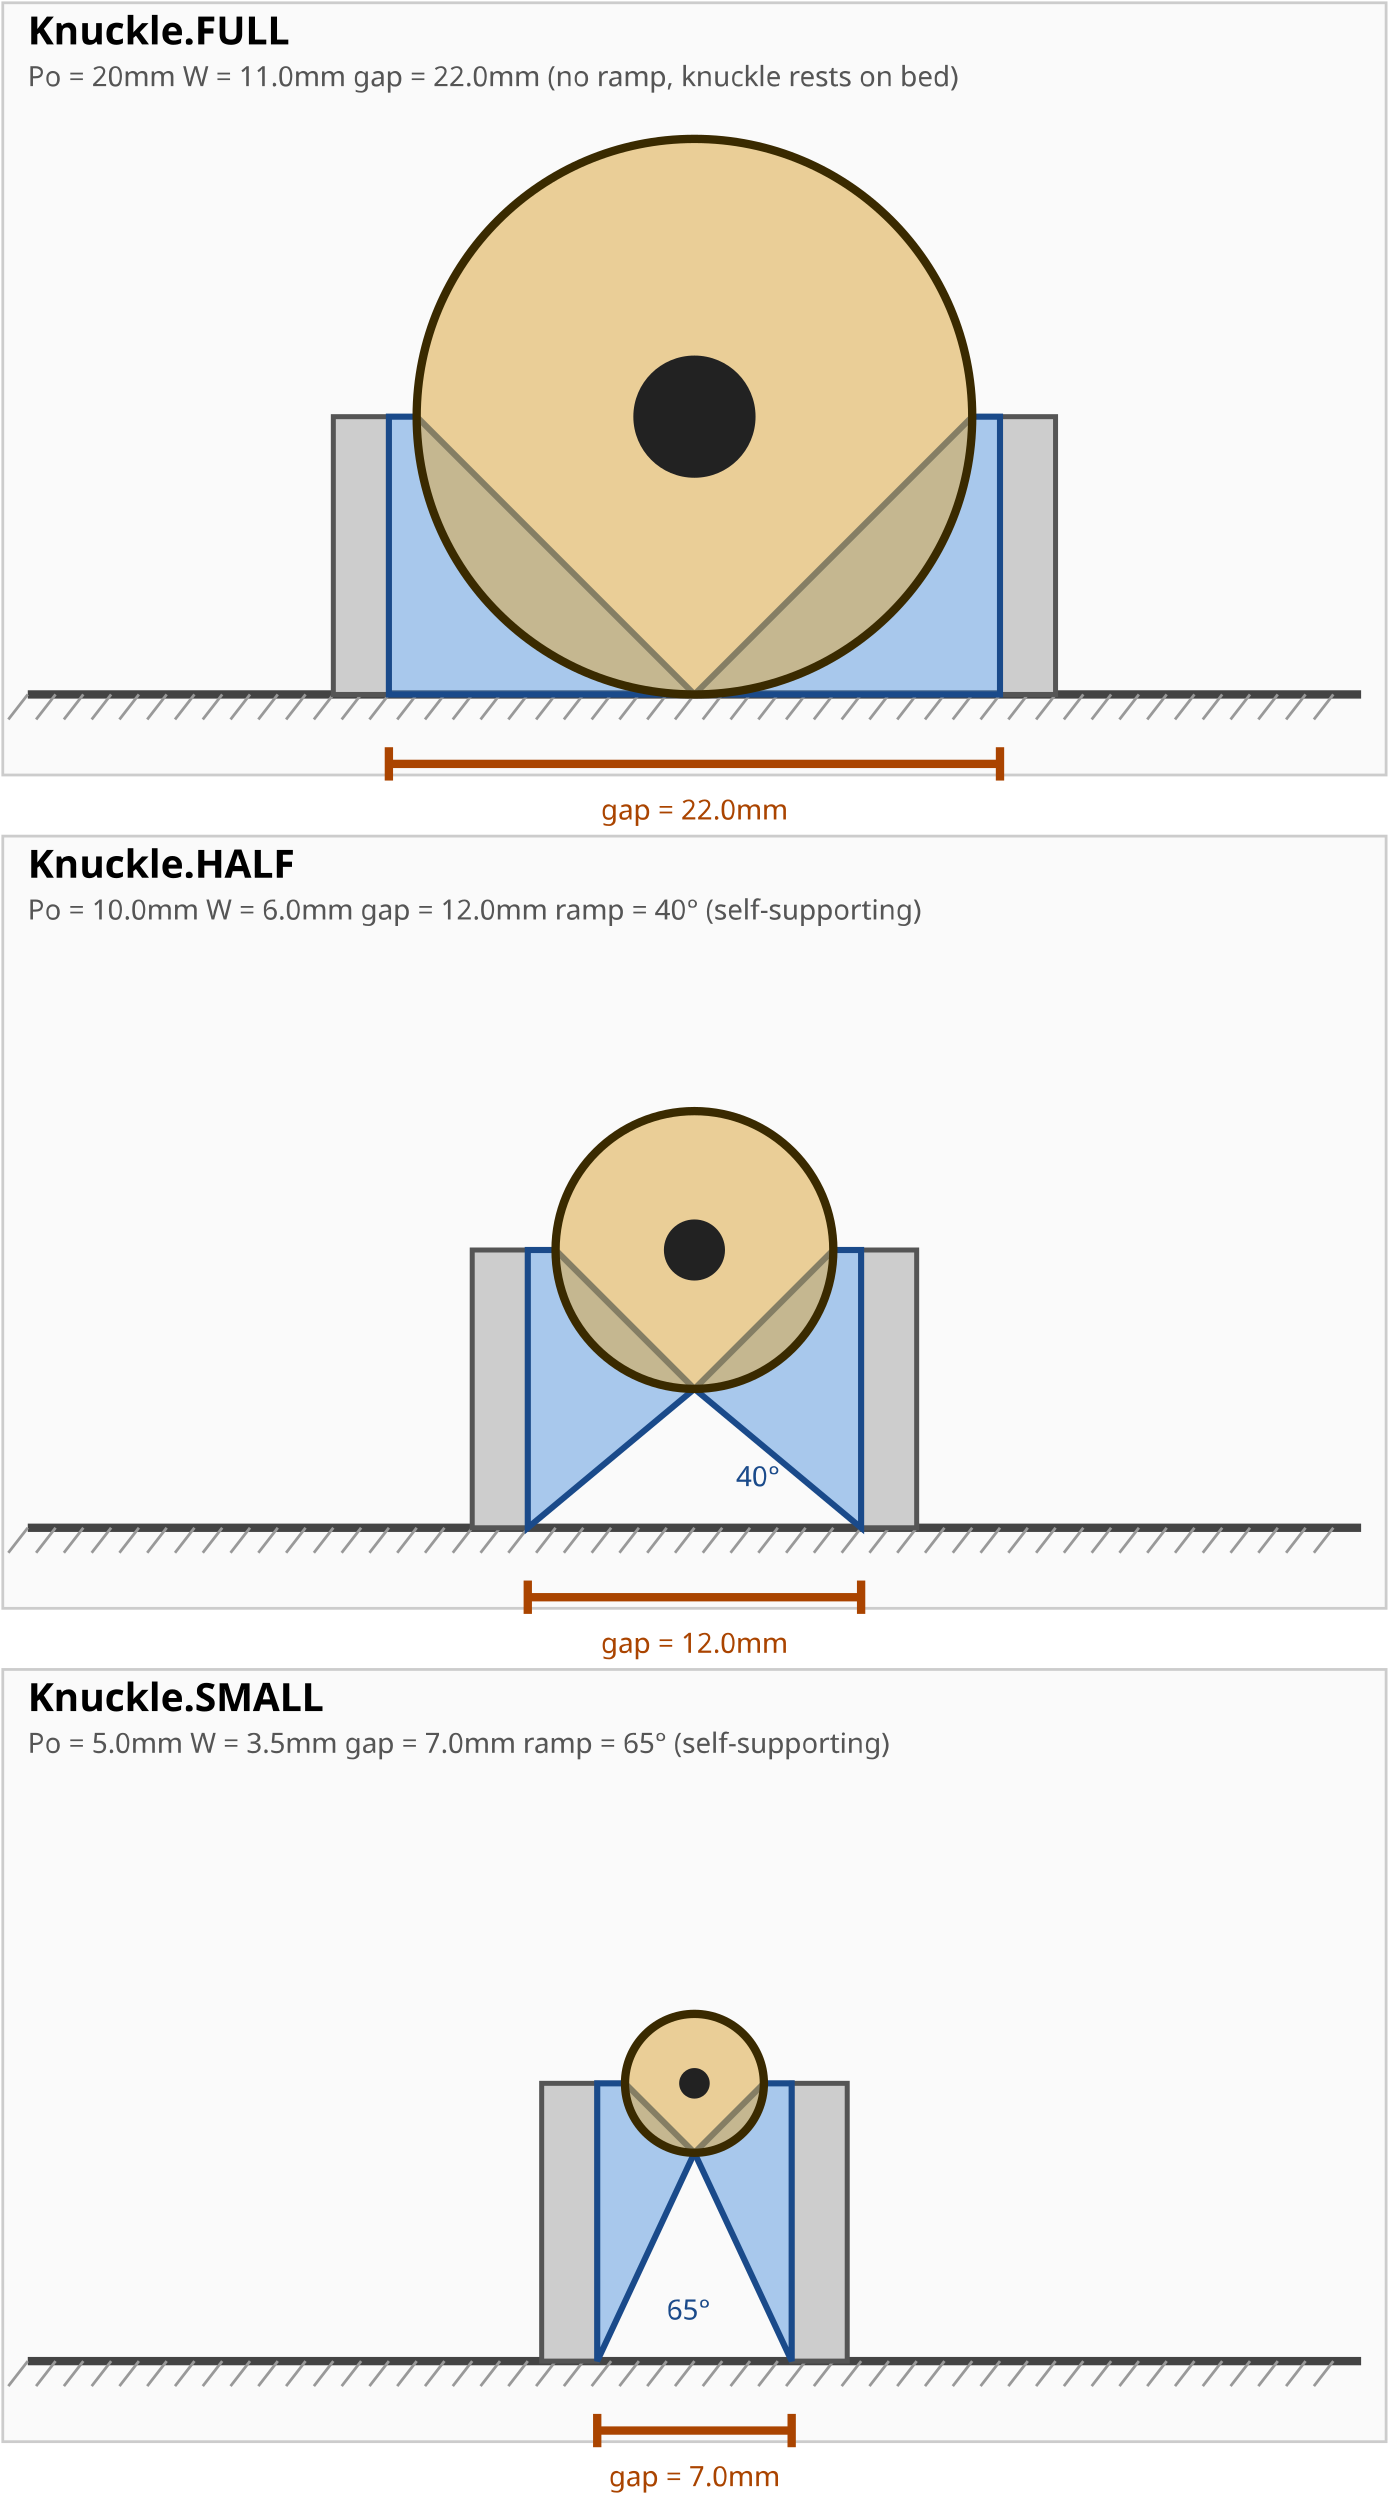
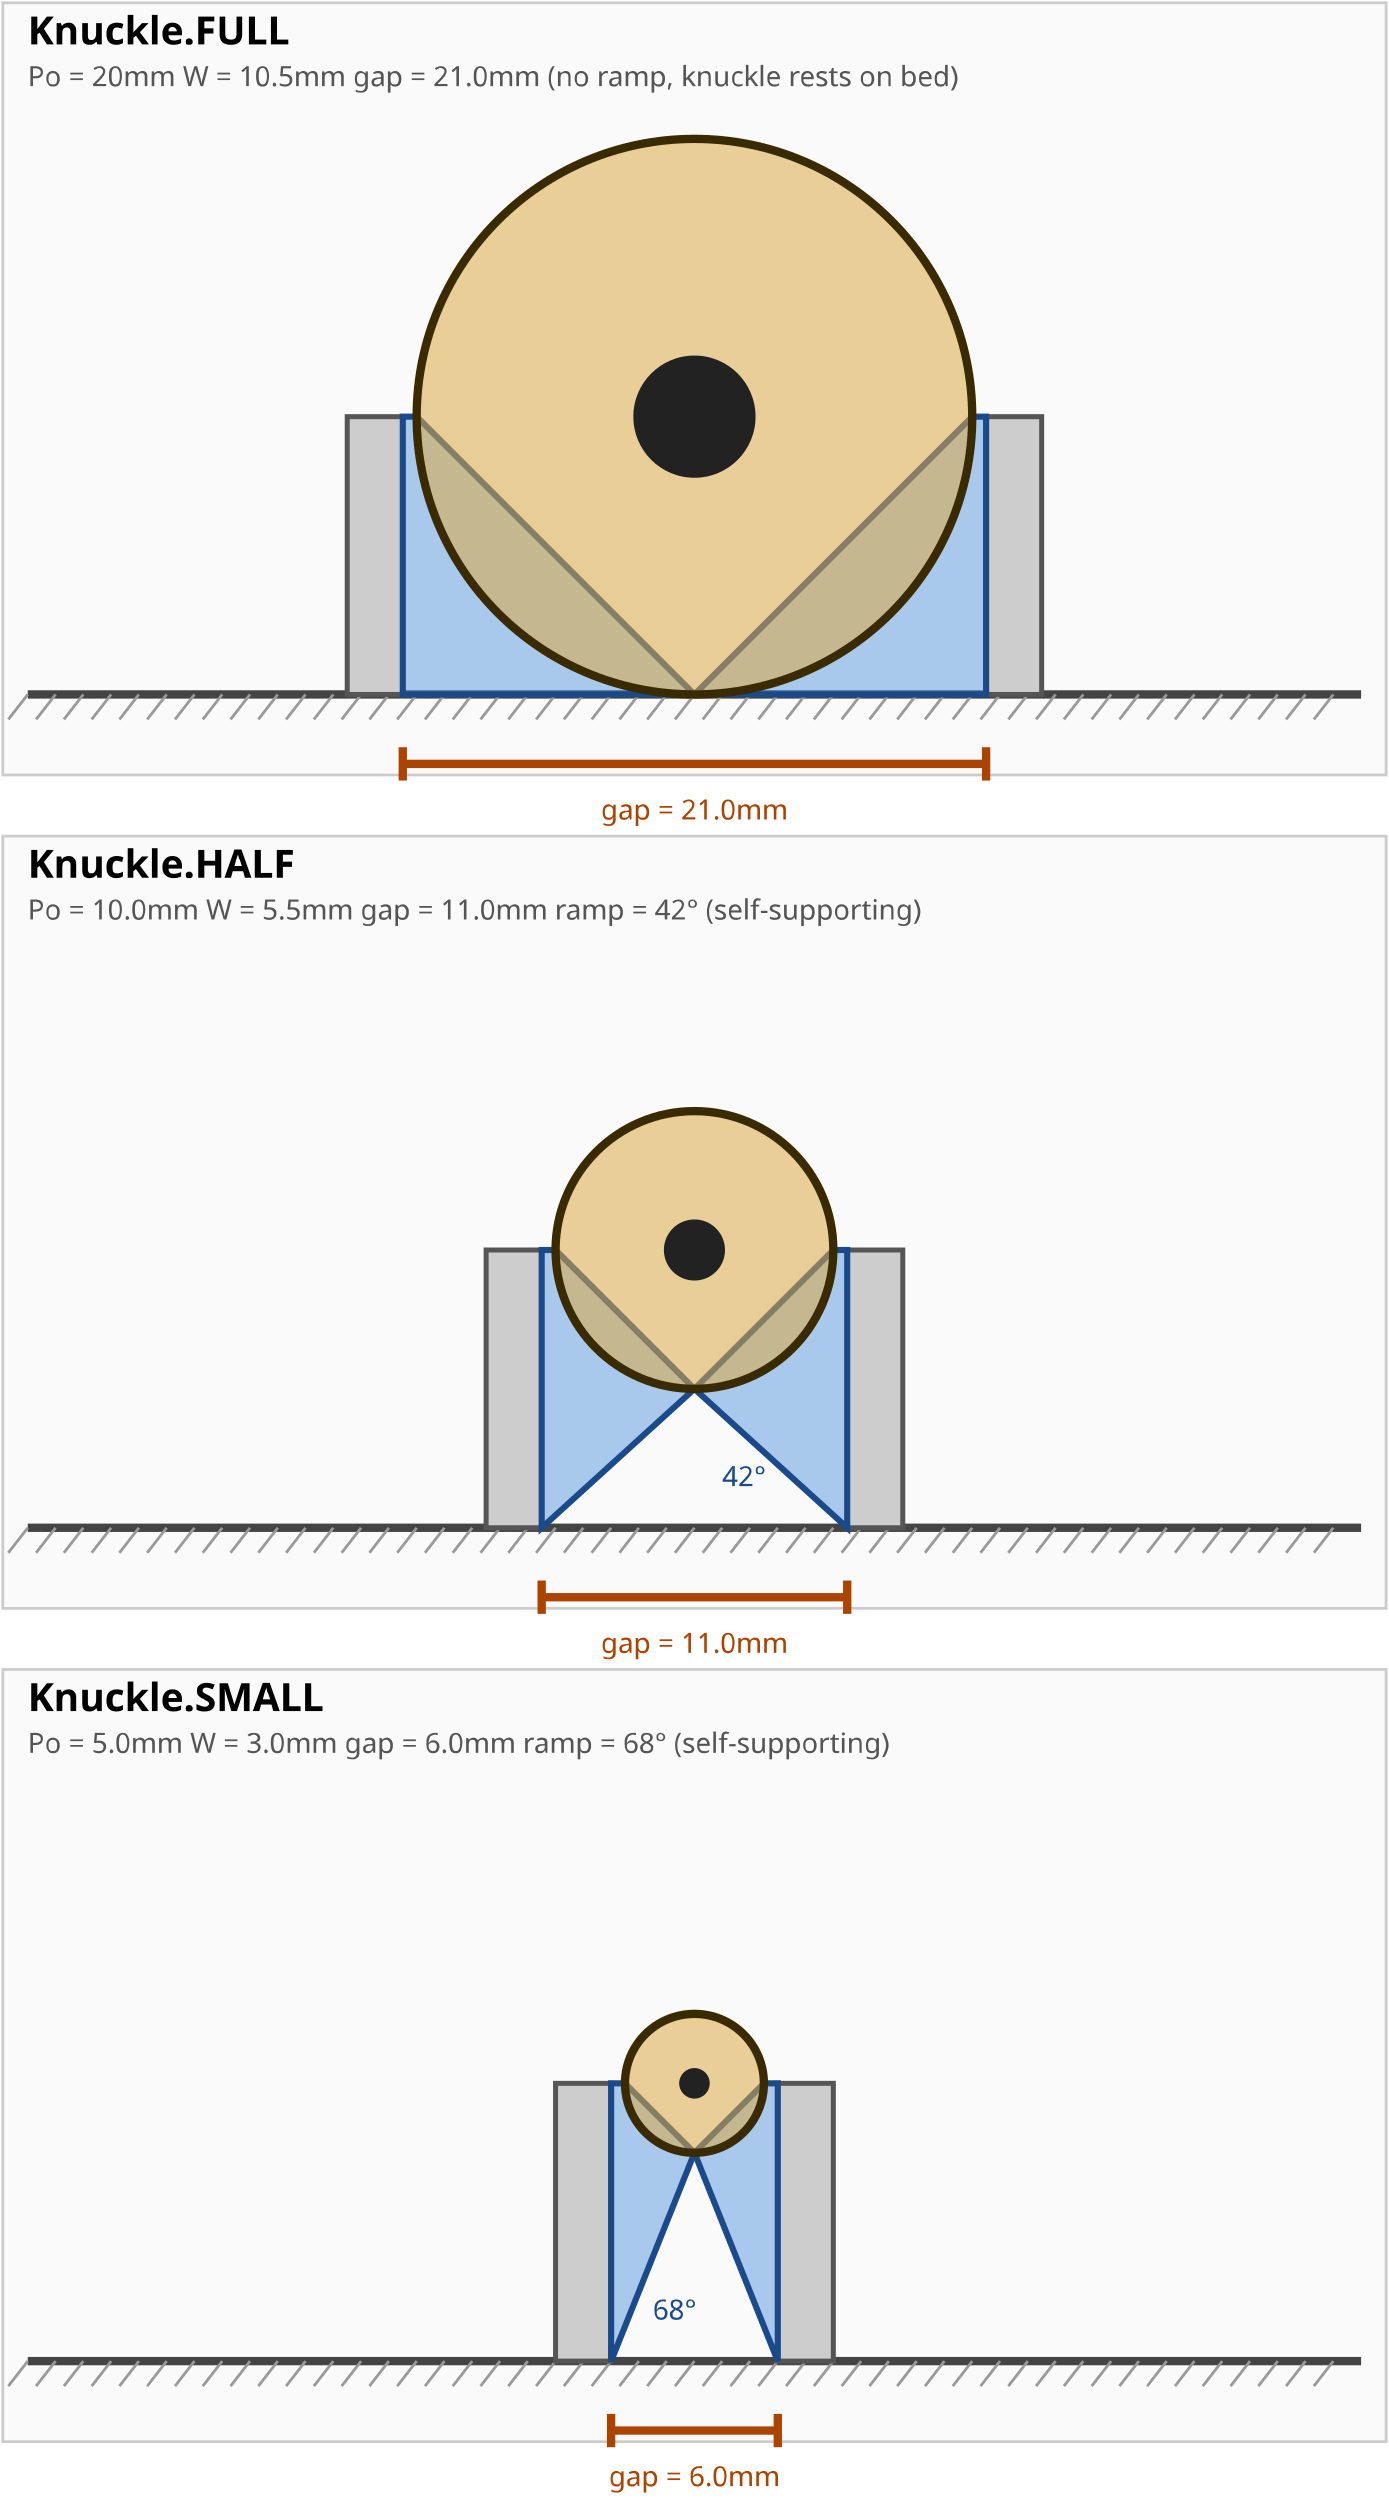
<svg xmlns="http://www.w3.org/2000/svg" viewBox="0 0 50 90" width="1100" height="1980">
  <g>
    <rect x="0.1" y="0.10" width="49.80" height="27.80" fill="#fafafa" stroke="#ccc" stroke-width="0.1" />
    <line x1="1" y1="25.00" x2="49" y2="25.00" stroke="#444" stroke-width="0.3" />
    <line x1="1" y1="25.00" x2="0.30" y2="25.90" stroke="#999" stroke-width="0.1" />
    <line x1="2" y1="25.00" x2="1.30" y2="25.90" stroke="#999" stroke-width="0.1" />
    <line x1="3" y1="25.00" x2="2.30" y2="25.90" stroke="#999" stroke-width="0.1" />
    <line x1="4" y1="25.00" x2="3.30" y2="25.90" stroke="#999" stroke-width="0.1" />
    <line x1="5" y1="25.00" x2="4.30" y2="25.90" stroke="#999" stroke-width="0.1" />
    <line x1="6" y1="25.00" x2="5.30" y2="25.90" stroke="#999" stroke-width="0.1" />
    <line x1="7" y1="25.00" x2="6.30" y2="25.90" stroke="#999" stroke-width="0.1" />
    <line x1="8" y1="25.00" x2="7.30" y2="25.90" stroke="#999" stroke-width="0.1" />
    <line x1="9" y1="25.00" x2="8.30" y2="25.90" stroke="#999" stroke-width="0.1" />
    <line x1="10" y1="25.00" x2="9.30" y2="25.90" stroke="#999" stroke-width="0.1" />
    <line x1="11" y1="25.00" x2="10.30" y2="25.90" stroke="#999" stroke-width="0.1" />
    <line x1="12" y1="25.00" x2="11.30" y2="25.90" stroke="#999" stroke-width="0.1" />
    <line x1="13" y1="25.00" x2="12.30" y2="25.90" stroke="#999" stroke-width="0.1" />
    <line x1="14" y1="25.00" x2="13.30" y2="25.90" stroke="#999" stroke-width="0.1" />
    <line x1="15" y1="25.00" x2="14.30" y2="25.90" stroke="#999" stroke-width="0.1" />
    <line x1="16" y1="25.00" x2="15.30" y2="25.90" stroke="#999" stroke-width="0.1" />
    <line x1="17" y1="25.00" x2="16.30" y2="25.90" stroke="#999" stroke-width="0.1" />
    <line x1="18" y1="25.00" x2="17.30" y2="25.90" stroke="#999" stroke-width="0.1" />
    <line x1="19" y1="25.00" x2="18.30" y2="25.90" stroke="#999" stroke-width="0.1" />
    <line x1="20" y1="25.00" x2="19.30" y2="25.90" stroke="#999" stroke-width="0.1" />
    <line x1="21" y1="25.00" x2="20.30" y2="25.90" stroke="#999" stroke-width="0.1" />
    <line x1="22" y1="25.00" x2="21.30" y2="25.90" stroke="#999" stroke-width="0.1" />
    <line x1="23" y1="25.00" x2="22.30" y2="25.90" stroke="#999" stroke-width="0.1" />
    <line x1="24" y1="25.00" x2="23.30" y2="25.90" stroke="#999" stroke-width="0.1" />
    <line x1="25" y1="25.00" x2="24.30" y2="25.90" stroke="#999" stroke-width="0.1" />
    <line x1="26" y1="25.00" x2="25.30" y2="25.90" stroke="#999" stroke-width="0.1" />
    <line x1="27" y1="25.00" x2="26.30" y2="25.90" stroke="#999" stroke-width="0.1" />
    <line x1="28" y1="25.00" x2="27.30" y2="25.90" stroke="#999" stroke-width="0.1" />
    <line x1="29" y1="25.00" x2="28.30" y2="25.90" stroke="#999" stroke-width="0.1" />
    <line x1="30" y1="25.00" x2="29.30" y2="25.90" stroke="#999" stroke-width="0.1" />
    <line x1="31" y1="25.00" x2="30.30" y2="25.90" stroke="#999" stroke-width="0.1" />
    <line x1="32" y1="25.00" x2="31.30" y2="25.90" stroke="#999" stroke-width="0.1" />
    <line x1="33" y1="25.00" x2="32.30" y2="25.90" stroke="#999" stroke-width="0.1" />
    <line x1="34" y1="25.00" x2="33.30" y2="25.90" stroke="#999" stroke-width="0.1" />
    <line x1="35" y1="25.00" x2="34.30" y2="25.90" stroke="#999" stroke-width="0.1" />
    <line x1="36" y1="25.00" x2="35.30" y2="25.90" stroke="#999" stroke-width="0.1" />
    <line x1="37" y1="25.00" x2="36.30" y2="25.90" stroke="#999" stroke-width="0.1" />
    <line x1="38" y1="25.00" x2="37.30" y2="25.90" stroke="#999" stroke-width="0.1" />
    <line x1="39" y1="25.00" x2="38.30" y2="25.90" stroke="#999" stroke-width="0.1" />
    <line x1="40" y1="25.00" x2="39.30" y2="25.90" stroke="#999" stroke-width="0.1" />
    <line x1="41" y1="25.00" x2="40.30" y2="25.90" stroke="#999" stroke-width="0.1" />
    <line x1="42" y1="25.00" x2="41.30" y2="25.90" stroke="#999" stroke-width="0.1" />
    <line x1="43" y1="25.00" x2="42.30" y2="25.90" stroke="#999" stroke-width="0.1" />
    <line x1="44" y1="25.00" x2="43.30" y2="25.90" stroke="#999" stroke-width="0.1" />
    <line x1="45" y1="25.00" x2="44.30" y2="25.90" stroke="#999" stroke-width="0.1" />
    <line x1="46" y1="25.00" x2="45.30" y2="25.90" stroke="#999" stroke-width="0.1" />
    <line x1="47" y1="25.00" x2="46.30" y2="25.90" stroke="#999" stroke-width="0.1" />
    <line x1="48" y1="25.00" x2="47.30" y2="25.90" stroke="#999" stroke-width="0.1" />
-     <rect x="36.00" y="15.00" width="2" height="10" fill="#cdcdcd" stroke="#555" stroke-width="0.18" />
-     <rect x="12.00" y="15.00" width="2" height="10" fill="#cdcdcd" stroke="#555" stroke-width="0.18" />
-     <polygon points="35.00,15.00 36.00,15.00 36.00,25.00 25.00,25.00" fill="rgba(70,140,220,0.45)" stroke="#1a4a8a" stroke-width="0.22" />
-     <polygon points="15.00,15.00 14.00,15.00 14.00,25.00 25.00,25.00" fill="rgba(70,140,220,0.45)" stroke="#1a4a8a" stroke-width="0.22" />
+     <rect x="35.50" y="15.00" width="2" height="10" fill="#cdcdcd" stroke="#555" stroke-width="0.18" />
+     <rect x="12.50" y="15.00" width="2" height="10" fill="#cdcdcd" stroke="#555" stroke-width="0.18" />
+     <polygon points="35.00,15.00 35.50,15.00 35.50,25.00 25.00,25.00" fill="rgba(70,140,220,0.45)" stroke="#1a4a8a" stroke-width="0.22" />
+     <polygon points="15.00,15.00 14.50,15.00 14.50,25.00 25.00,25.00" fill="rgba(70,140,220,0.45)" stroke="#1a4a8a" stroke-width="0.22" />
    <circle cx="25.00" cy="15.00" r="10.00" fill="rgba(220,170,70,0.55)" stroke="#3a2a00" stroke-width="0.3" />
    <circle cx="25.00" cy="15.00" r="2.20" fill="#222" />
-     <line x1="14.00" y1="27.50" x2="36.00" y2="27.50" stroke="#a40" stroke-width="0.3" />
-     <line x1="14.00" y1="26.90" x2="14.00" y2="28.10" stroke="#a40" stroke-width="0.3" />
-     <line x1="36.00" y1="26.90" x2="36.00" y2="28.10" stroke="#a40" stroke-width="0.3" />
-     <text x="25.00" y="29.50" font-size="1.0" font-family="sans-serif" fill="#a40" text-anchor="middle">gap = 22.0mm</text>
+     <line x1="14.50" y1="27.50" x2="35.50" y2="27.50" stroke="#a40" stroke-width="0.3" />
+     <line x1="14.50" y1="26.90" x2="14.50" y2="28.10" stroke="#a40" stroke-width="0.3" />
+     <line x1="35.50" y1="26.90" x2="35.50" y2="28.10" stroke="#a40" stroke-width="0.3" />
+     <text x="25.00" y="29.50" font-size="1.0" font-family="sans-serif" fill="#a40" text-anchor="middle">gap = 21.0mm</text>
    <text x="1" y="1.60" font-size="1.4" font-family="sans-serif" font-weight="bold">Knuckle.FULL</text>
-     <text x="1" y="3.10" font-size="1.0" font-family="sans-serif" fill="#555">Po = 20mm   W = 11.0mm   gap = 22.0mm   (no ramp, knuckle rests on bed)</text>
+     <text x="1" y="3.10" font-size="1.0" font-family="sans-serif" fill="#555">Po = 20mm   W = 10.5mm   gap = 21.0mm   (no ramp, knuckle rests on bed)</text>
  </g>
  <g>
    <rect x="0.1" y="30.10" width="49.80" height="27.80" fill="#fafafa" stroke="#ccc" stroke-width="0.1" />
    <line x1="1" y1="55.00" x2="49" y2="55.00" stroke="#444" stroke-width="0.3" />
    <line x1="1" y1="55.00" x2="0.30" y2="55.90" stroke="#999" stroke-width="0.1" />
    <line x1="2" y1="55.00" x2="1.30" y2="55.90" stroke="#999" stroke-width="0.1" />
    <line x1="3" y1="55.00" x2="2.30" y2="55.90" stroke="#999" stroke-width="0.1" />
    <line x1="4" y1="55.00" x2="3.30" y2="55.90" stroke="#999" stroke-width="0.1" />
    <line x1="5" y1="55.00" x2="4.30" y2="55.90" stroke="#999" stroke-width="0.1" />
    <line x1="6" y1="55.00" x2="5.30" y2="55.90" stroke="#999" stroke-width="0.1" />
    <line x1="7" y1="55.00" x2="6.30" y2="55.90" stroke="#999" stroke-width="0.1" />
    <line x1="8" y1="55.00" x2="7.30" y2="55.90" stroke="#999" stroke-width="0.1" />
    <line x1="9" y1="55.00" x2="8.30" y2="55.90" stroke="#999" stroke-width="0.1" />
    <line x1="10" y1="55.00" x2="9.30" y2="55.90" stroke="#999" stroke-width="0.1" />
    <line x1="11" y1="55.00" x2="10.30" y2="55.90" stroke="#999" stroke-width="0.1" />
    <line x1="12" y1="55.00" x2="11.30" y2="55.90" stroke="#999" stroke-width="0.1" />
    <line x1="13" y1="55.00" x2="12.30" y2="55.90" stroke="#999" stroke-width="0.1" />
    <line x1="14" y1="55.00" x2="13.30" y2="55.90" stroke="#999" stroke-width="0.1" />
    <line x1="15" y1="55.00" x2="14.30" y2="55.90" stroke="#999" stroke-width="0.1" />
    <line x1="16" y1="55.00" x2="15.30" y2="55.90" stroke="#999" stroke-width="0.1" />
    <line x1="17" y1="55.00" x2="16.30" y2="55.90" stroke="#999" stroke-width="0.1" />
    <line x1="18" y1="55.00" x2="17.30" y2="55.90" stroke="#999" stroke-width="0.1" />
    <line x1="19" y1="55.00" x2="18.30" y2="55.90" stroke="#999" stroke-width="0.1" />
    <line x1="20" y1="55.00" x2="19.30" y2="55.90" stroke="#999" stroke-width="0.1" />
    <line x1="21" y1="55.00" x2="20.30" y2="55.90" stroke="#999" stroke-width="0.1" />
    <line x1="22" y1="55.00" x2="21.30" y2="55.90" stroke="#999" stroke-width="0.1" />
    <line x1="23" y1="55.00" x2="22.30" y2="55.90" stroke="#999" stroke-width="0.1" />
    <line x1="24" y1="55.00" x2="23.30" y2="55.90" stroke="#999" stroke-width="0.1" />
    <line x1="25" y1="55.00" x2="24.30" y2="55.90" stroke="#999" stroke-width="0.1" />
    <line x1="26" y1="55.00" x2="25.30" y2="55.90" stroke="#999" stroke-width="0.1" />
    <line x1="27" y1="55.00" x2="26.30" y2="55.90" stroke="#999" stroke-width="0.1" />
    <line x1="28" y1="55.00" x2="27.30" y2="55.90" stroke="#999" stroke-width="0.1" />
    <line x1="29" y1="55.00" x2="28.30" y2="55.90" stroke="#999" stroke-width="0.1" />
    <line x1="30" y1="55.00" x2="29.30" y2="55.90" stroke="#999" stroke-width="0.1" />
    <line x1="31" y1="55.00" x2="30.30" y2="55.90" stroke="#999" stroke-width="0.1" />
    <line x1="32" y1="55.00" x2="31.30" y2="55.90" stroke="#999" stroke-width="0.1" />
    <line x1="33" y1="55.00" x2="32.30" y2="55.90" stroke="#999" stroke-width="0.1" />
    <line x1="34" y1="55.00" x2="33.30" y2="55.90" stroke="#999" stroke-width="0.1" />
    <line x1="35" y1="55.00" x2="34.30" y2="55.90" stroke="#999" stroke-width="0.1" />
    <line x1="36" y1="55.00" x2="35.30" y2="55.90" stroke="#999" stroke-width="0.1" />
    <line x1="37" y1="55.00" x2="36.30" y2="55.90" stroke="#999" stroke-width="0.1" />
    <line x1="38" y1="55.00" x2="37.30" y2="55.90" stroke="#999" stroke-width="0.1" />
    <line x1="39" y1="55.00" x2="38.30" y2="55.90" stroke="#999" stroke-width="0.1" />
    <line x1="40" y1="55.00" x2="39.30" y2="55.90" stroke="#999" stroke-width="0.1" />
    <line x1="41" y1="55.00" x2="40.30" y2="55.90" stroke="#999" stroke-width="0.1" />
    <line x1="42" y1="55.00" x2="41.30" y2="55.90" stroke="#999" stroke-width="0.1" />
    <line x1="43" y1="55.00" x2="42.30" y2="55.90" stroke="#999" stroke-width="0.1" />
    <line x1="44" y1="55.00" x2="43.30" y2="55.90" stroke="#999" stroke-width="0.1" />
    <line x1="45" y1="55.00" x2="44.30" y2="55.90" stroke="#999" stroke-width="0.1" />
    <line x1="46" y1="55.00" x2="45.30" y2="55.90" stroke="#999" stroke-width="0.1" />
    <line x1="47" y1="55.00" x2="46.30" y2="55.90" stroke="#999" stroke-width="0.1" />
    <line x1="48" y1="55.00" x2="47.30" y2="55.90" stroke="#999" stroke-width="0.1" />
-     <rect x="31.00" y="45.00" width="2" height="10" fill="#cdcdcd" stroke="#555" stroke-width="0.18" />
-     <rect x="17.00" y="45.00" width="2" height="10" fill="#cdcdcd" stroke="#555" stroke-width="0.18" />
-     <polygon points="30.00,45.00 31.00,45.00 31.00,55.00 25.00,50.00" fill="rgba(70,140,220,0.45)" stroke="#1a4a8a" stroke-width="0.22" />
-     <polygon points="20.00,45.00 19.00,45.00 19.00,55.00 25.00,50.00" fill="rgba(70,140,220,0.45)" stroke="#1a4a8a" stroke-width="0.22" />
+     <rect x="30.50" y="45.00" width="2" height="10" fill="#cdcdcd" stroke="#555" stroke-width="0.18" />
+     <rect x="17.50" y="45.00" width="2" height="10" fill="#cdcdcd" stroke="#555" stroke-width="0.18" />
+     <polygon points="30.00,45.00 30.50,45.00 30.50,55.00 25.00,50.00" fill="rgba(70,140,220,0.45)" stroke="#1a4a8a" stroke-width="0.22" />
+     <polygon points="20.00,45.00 19.50,45.00 19.50,55.00 25.00,50.00" fill="rgba(70,140,220,0.45)" stroke="#1a4a8a" stroke-width="0.22" />
    <circle cx="25.00" cy="45.00" r="5.00" fill="rgba(220,170,70,0.55)" stroke="#3a2a00" stroke-width="0.3" />
    <circle cx="25.00" cy="45.00" r="1.10" fill="#222" />
-     <line x1="19.00" y1="57.50" x2="31.00" y2="57.50" stroke="#a40" stroke-width="0.3" />
-     <line x1="19.00" y1="56.90" x2="19.00" y2="58.10" stroke="#a40" stroke-width="0.3" />
-     <line x1="31.00" y1="56.90" x2="31.00" y2="58.10" stroke="#a40" stroke-width="0.3" />
-     <text x="25.00" y="59.50" font-size="1.0" font-family="sans-serif" fill="#a40" text-anchor="middle">gap = 12.0mm</text>
-     <text x="26.50" y="53.50" font-size="1.0" font-family="sans-serif" fill="#1a4a8a">40°</text>
+     <line x1="19.50" y1="57.50" x2="30.50" y2="57.50" stroke="#a40" stroke-width="0.3" />
+     <line x1="19.50" y1="56.90" x2="19.50" y2="58.10" stroke="#a40" stroke-width="0.3" />
+     <line x1="30.50" y1="56.90" x2="30.50" y2="58.10" stroke="#a40" stroke-width="0.3" />
+     <text x="25.00" y="59.50" font-size="1.0" font-family="sans-serif" fill="#a40" text-anchor="middle">gap = 11.0mm</text>
+     <text x="26.00" y="53.50" font-size="1.0" font-family="sans-serif" fill="#1a4a8a">42°</text>
    <text x="1" y="31.60" font-size="1.4" font-family="sans-serif" font-weight="bold">Knuckle.HALF</text>
-     <text x="1" y="33.10" font-size="1.0" font-family="sans-serif" fill="#555">Po = 10.0mm   W = 6.0mm   gap = 12.0mm   ramp = 40°  (self-supporting)</text>
+     <text x="1" y="33.10" font-size="1.0" font-family="sans-serif" fill="#555">Po = 10.0mm   W = 5.5mm   gap = 11.0mm   ramp = 42°  (self-supporting)</text>
  </g>
  <g>
    <rect x="0.1" y="60.10" width="49.80" height="27.80" fill="#fafafa" stroke="#ccc" stroke-width="0.1" />
    <line x1="1" y1="85.00" x2="49" y2="85.00" stroke="#444" stroke-width="0.3" />
    <line x1="1" y1="85.00" x2="0.30" y2="85.90" stroke="#999" stroke-width="0.1" />
    <line x1="2" y1="85.00" x2="1.30" y2="85.90" stroke="#999" stroke-width="0.1" />
    <line x1="3" y1="85.00" x2="2.30" y2="85.90" stroke="#999" stroke-width="0.1" />
    <line x1="4" y1="85.00" x2="3.30" y2="85.90" stroke="#999" stroke-width="0.1" />
    <line x1="5" y1="85.00" x2="4.30" y2="85.90" stroke="#999" stroke-width="0.1" />
    <line x1="6" y1="85.00" x2="5.30" y2="85.90" stroke="#999" stroke-width="0.1" />
    <line x1="7" y1="85.00" x2="6.30" y2="85.90" stroke="#999" stroke-width="0.1" />
    <line x1="8" y1="85.00" x2="7.30" y2="85.90" stroke="#999" stroke-width="0.1" />
    <line x1="9" y1="85.00" x2="8.30" y2="85.90" stroke="#999" stroke-width="0.1" />
    <line x1="10" y1="85.00" x2="9.30" y2="85.90" stroke="#999" stroke-width="0.1" />
    <line x1="11" y1="85.00" x2="10.30" y2="85.90" stroke="#999" stroke-width="0.1" />
    <line x1="12" y1="85.00" x2="11.30" y2="85.90" stroke="#999" stroke-width="0.1" />
    <line x1="13" y1="85.00" x2="12.30" y2="85.90" stroke="#999" stroke-width="0.1" />
    <line x1="14" y1="85.00" x2="13.30" y2="85.90" stroke="#999" stroke-width="0.1" />
    <line x1="15" y1="85.00" x2="14.30" y2="85.90" stroke="#999" stroke-width="0.1" />
    <line x1="16" y1="85.00" x2="15.30" y2="85.90" stroke="#999" stroke-width="0.1" />
    <line x1="17" y1="85.00" x2="16.30" y2="85.90" stroke="#999" stroke-width="0.1" />
    <line x1="18" y1="85.00" x2="17.30" y2="85.90" stroke="#999" stroke-width="0.1" />
    <line x1="19" y1="85.00" x2="18.30" y2="85.90" stroke="#999" stroke-width="0.1" />
    <line x1="20" y1="85.00" x2="19.30" y2="85.90" stroke="#999" stroke-width="0.1" />
    <line x1="21" y1="85.00" x2="20.30" y2="85.90" stroke="#999" stroke-width="0.1" />
    <line x1="22" y1="85.00" x2="21.30" y2="85.90" stroke="#999" stroke-width="0.1" />
    <line x1="23" y1="85.00" x2="22.30" y2="85.90" stroke="#999" stroke-width="0.1" />
    <line x1="24" y1="85.00" x2="23.30" y2="85.90" stroke="#999" stroke-width="0.1" />
    <line x1="25" y1="85.00" x2="24.30" y2="85.90" stroke="#999" stroke-width="0.1" />
    <line x1="26" y1="85.00" x2="25.30" y2="85.90" stroke="#999" stroke-width="0.1" />
    <line x1="27" y1="85.00" x2="26.30" y2="85.90" stroke="#999" stroke-width="0.1" />
    <line x1="28" y1="85.00" x2="27.30" y2="85.90" stroke="#999" stroke-width="0.1" />
    <line x1="29" y1="85.00" x2="28.30" y2="85.90" stroke="#999" stroke-width="0.1" />
    <line x1="30" y1="85.00" x2="29.30" y2="85.90" stroke="#999" stroke-width="0.1" />
    <line x1="31" y1="85.00" x2="30.30" y2="85.90" stroke="#999" stroke-width="0.1" />
    <line x1="32" y1="85.00" x2="31.30" y2="85.90" stroke="#999" stroke-width="0.1" />
    <line x1="33" y1="85.00" x2="32.30" y2="85.90" stroke="#999" stroke-width="0.1" />
    <line x1="34" y1="85.00" x2="33.30" y2="85.90" stroke="#999" stroke-width="0.1" />
    <line x1="35" y1="85.00" x2="34.30" y2="85.90" stroke="#999" stroke-width="0.1" />
    <line x1="36" y1="85.00" x2="35.30" y2="85.90" stroke="#999" stroke-width="0.1" />
    <line x1="37" y1="85.00" x2="36.30" y2="85.90" stroke="#999" stroke-width="0.1" />
    <line x1="38" y1="85.00" x2="37.30" y2="85.90" stroke="#999" stroke-width="0.1" />
    <line x1="39" y1="85.00" x2="38.30" y2="85.90" stroke="#999" stroke-width="0.1" />
    <line x1="40" y1="85.00" x2="39.30" y2="85.90" stroke="#999" stroke-width="0.1" />
    <line x1="41" y1="85.00" x2="40.30" y2="85.90" stroke="#999" stroke-width="0.1" />
    <line x1="42" y1="85.00" x2="41.30" y2="85.90" stroke="#999" stroke-width="0.1" />
    <line x1="43" y1="85.00" x2="42.30" y2="85.90" stroke="#999" stroke-width="0.1" />
    <line x1="44" y1="85.00" x2="43.30" y2="85.90" stroke="#999" stroke-width="0.1" />
    <line x1="45" y1="85.00" x2="44.30" y2="85.90" stroke="#999" stroke-width="0.1" />
    <line x1="46" y1="85.00" x2="45.30" y2="85.90" stroke="#999" stroke-width="0.1" />
    <line x1="47" y1="85.00" x2="46.30" y2="85.90" stroke="#999" stroke-width="0.1" />
    <line x1="48" y1="85.00" x2="47.30" y2="85.90" stroke="#999" stroke-width="0.1" />
-     <rect x="28.50" y="75.00" width="2" height="10" fill="#cdcdcd" stroke="#555" stroke-width="0.18" />
-     <rect x="19.50" y="75.00" width="2" height="10" fill="#cdcdcd" stroke="#555" stroke-width="0.18" />
-     <polygon points="27.50,75.00 28.50,75.00 28.50,85.00 25.00,77.50" fill="rgba(70,140,220,0.45)" stroke="#1a4a8a" stroke-width="0.22" />
-     <polygon points="22.50,75.00 21.50,75.00 21.50,85.00 25.00,77.50" fill="rgba(70,140,220,0.45)" stroke="#1a4a8a" stroke-width="0.22" />
+     <rect x="28.00" y="75.00" width="2" height="10" fill="#cdcdcd" stroke="#555" stroke-width="0.18" />
+     <rect x="20.00" y="75.00" width="2" height="10" fill="#cdcdcd" stroke="#555" stroke-width="0.18" />
+     <polygon points="27.50,75.00 28.00,75.00 28.00,85.00 25.00,77.50" fill="rgba(70,140,220,0.45)" stroke="#1a4a8a" stroke-width="0.22" />
+     <polygon points="22.50,75.00 22.00,75.00 22.00,85.00 25.00,77.50" fill="rgba(70,140,220,0.45)" stroke="#1a4a8a" stroke-width="0.22" />
    <circle cx="25.00" cy="75.00" r="2.50" fill="rgba(220,170,70,0.55)" stroke="#3a2a00" stroke-width="0.3" />
    <circle cx="25.00" cy="75.00" r="0.55" fill="#222" />
-     <line x1="21.50" y1="87.50" x2="28.50" y2="87.50" stroke="#a40" stroke-width="0.3" />
-     <line x1="21.50" y1="86.90" x2="21.50" y2="88.10" stroke="#a40" stroke-width="0.3" />
-     <line x1="28.50" y1="86.90" x2="28.50" y2="88.10" stroke="#a40" stroke-width="0.3" />
-     <text x="25.00" y="89.50" font-size="1.0" font-family="sans-serif" fill="#a40" text-anchor="middle">gap = 7.0mm</text>
-     <text x="24.00" y="83.50" font-size="1.0" font-family="sans-serif" fill="#1a4a8a">65°</text>
+     <line x1="22.00" y1="87.50" x2="28.00" y2="87.50" stroke="#a40" stroke-width="0.3" />
+     <line x1="22.00" y1="86.90" x2="22.00" y2="88.10" stroke="#a40" stroke-width="0.3" />
+     <line x1="28.00" y1="86.90" x2="28.00" y2="88.10" stroke="#a40" stroke-width="0.3" />
+     <text x="25.00" y="89.50" font-size="1.0" font-family="sans-serif" fill="#a40" text-anchor="middle">gap = 6.0mm</text>
+     <text x="23.50" y="83.50" font-size="1.0" font-family="sans-serif" fill="#1a4a8a">68°</text>
    <text x="1" y="61.60" font-size="1.4" font-family="sans-serif" font-weight="bold">Knuckle.SMALL</text>
-     <text x="1" y="63.10" font-size="1.0" font-family="sans-serif" fill="#555">Po = 5.0mm   W = 3.5mm   gap = 7.0mm   ramp = 65°  (self-supporting)</text>
+     <text x="1" y="63.10" font-size="1.0" font-family="sans-serif" fill="#555">Po = 5.0mm   W = 3.0mm   gap = 6.0mm   ramp = 68°  (self-supporting)</text>
  </g>
</svg>
